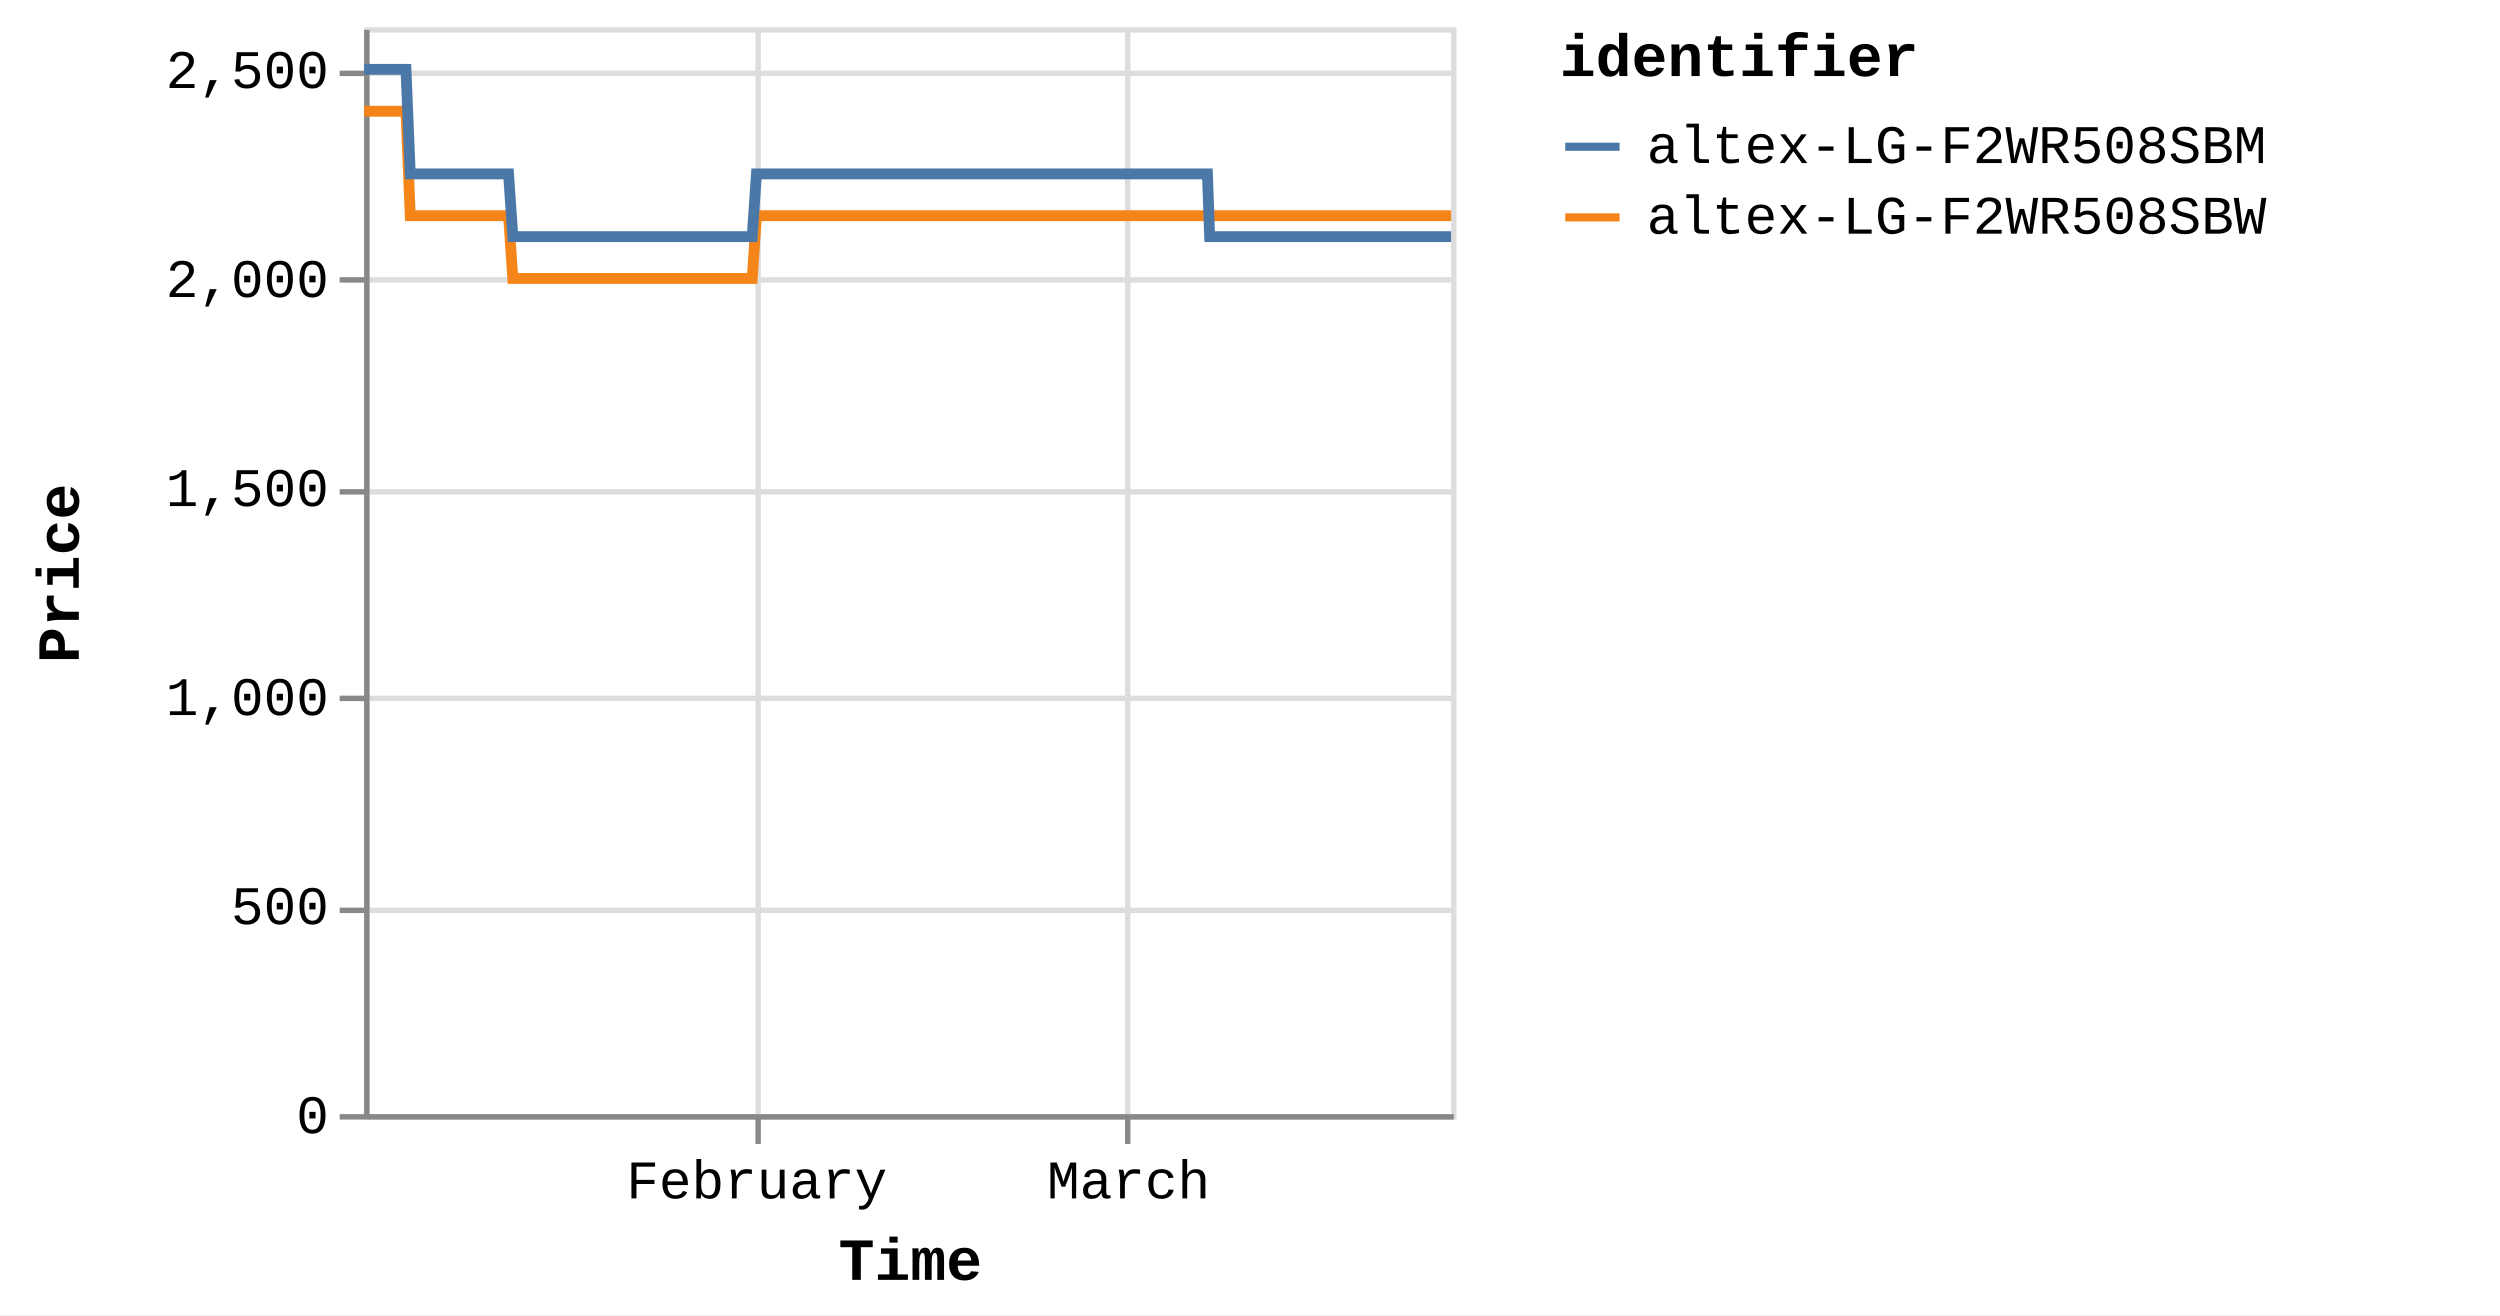
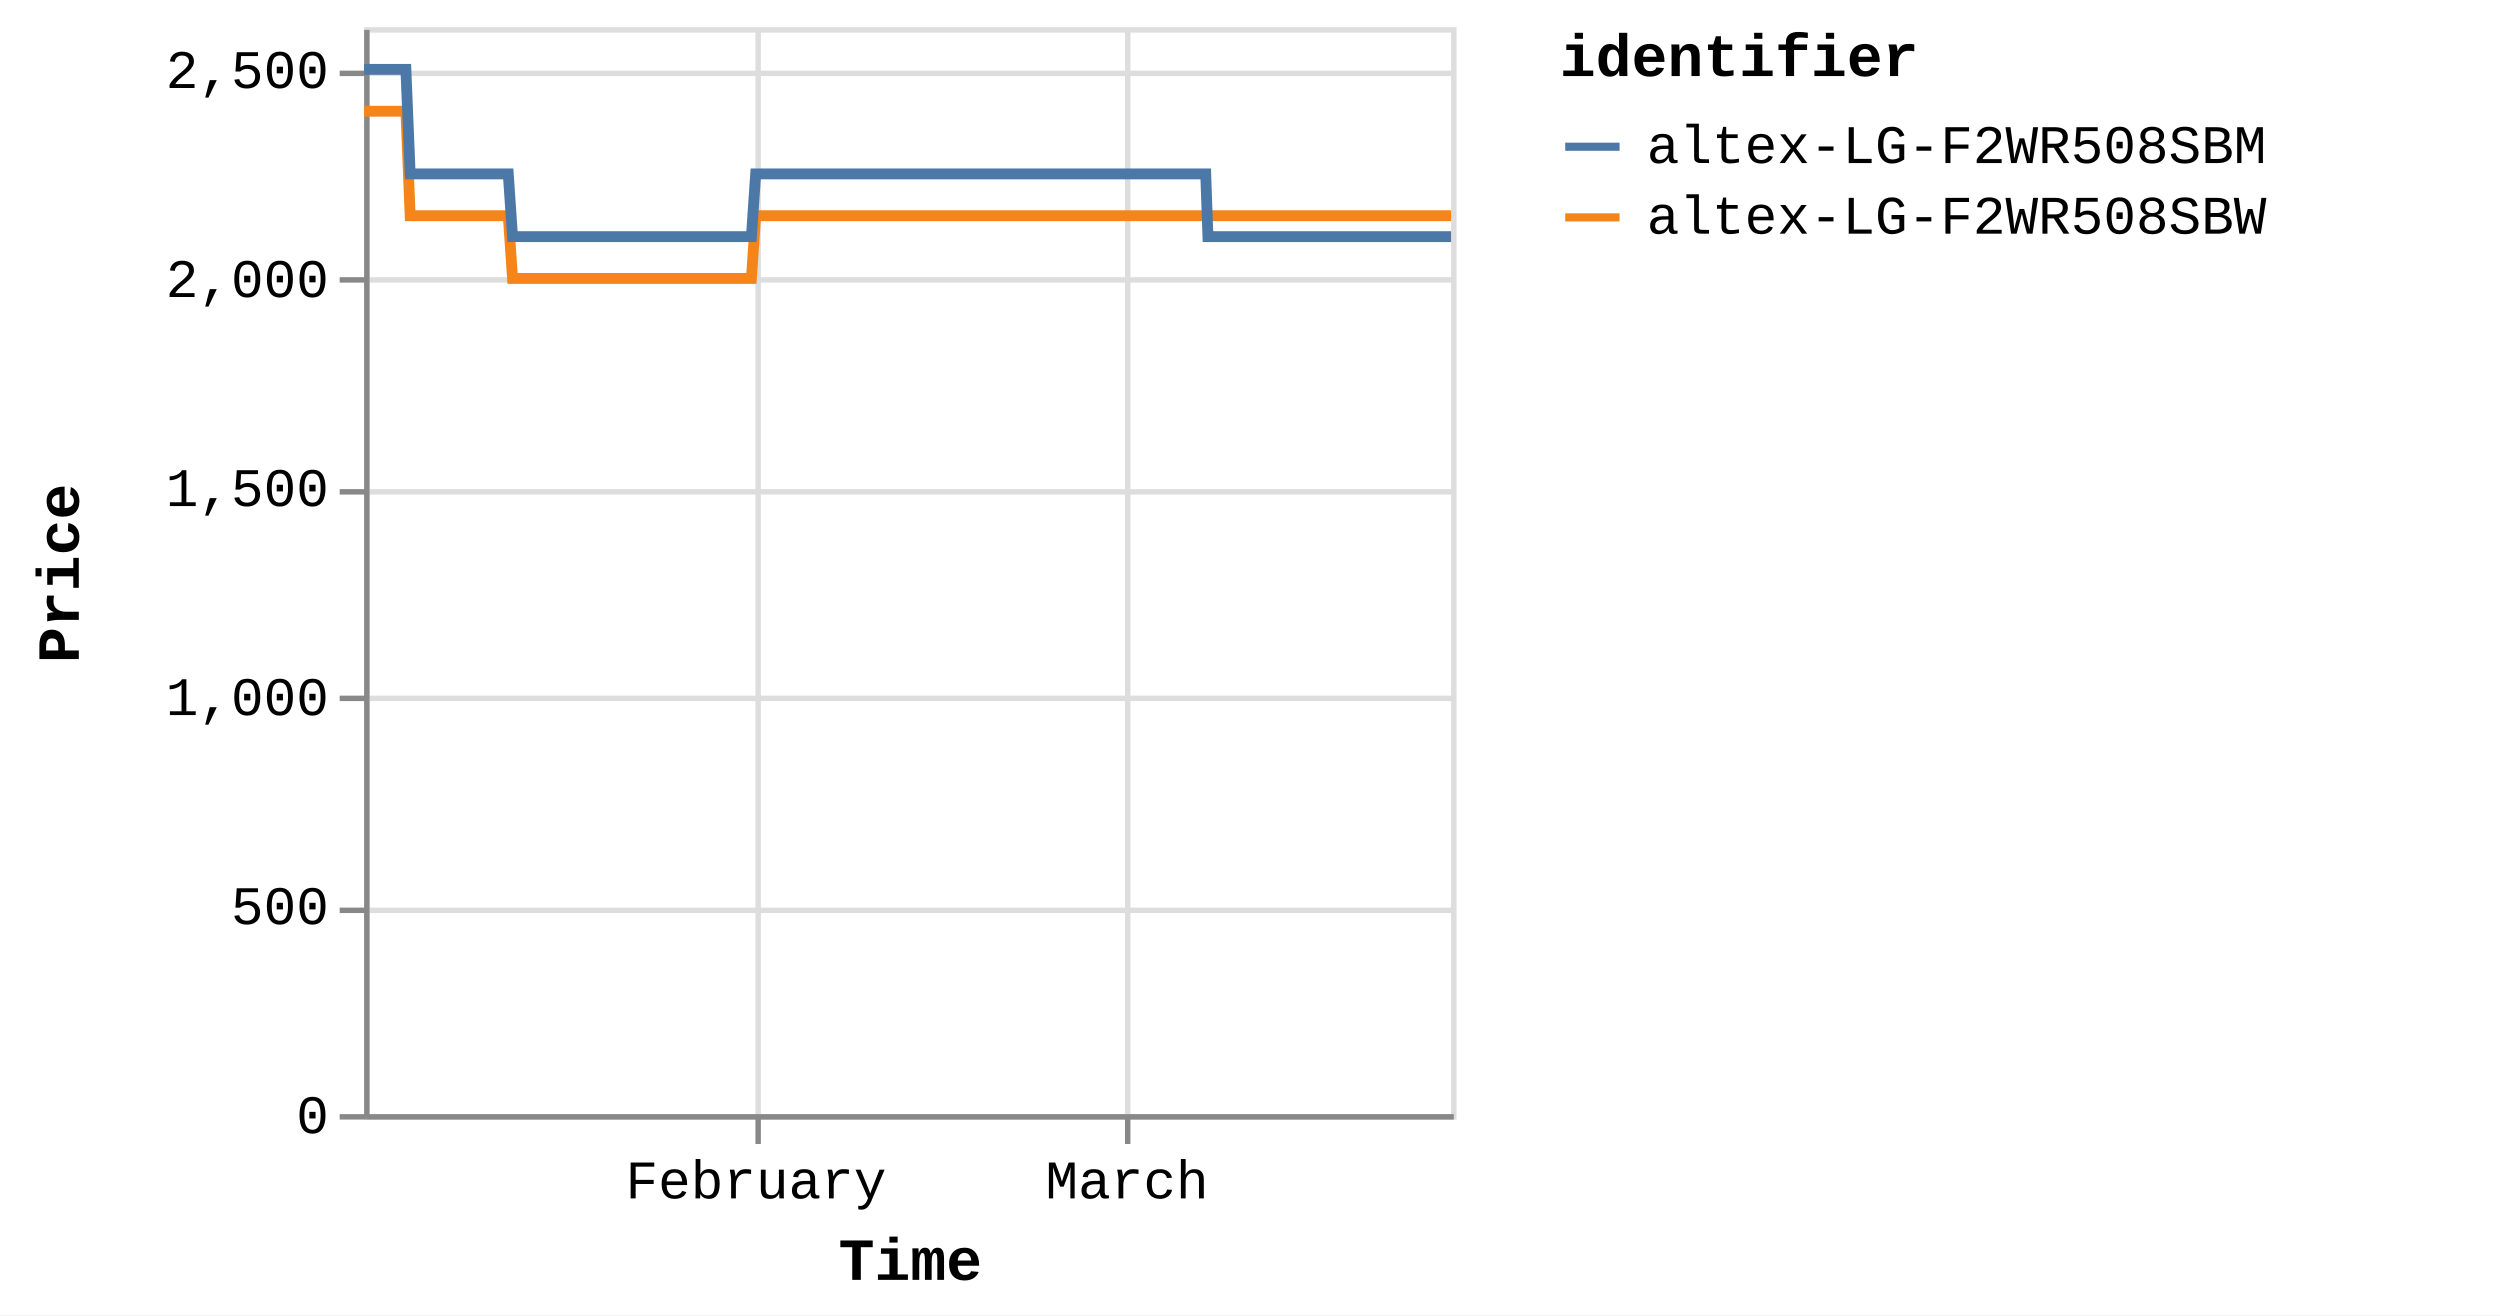
<svg xmlns="http://www.w3.org/2000/svg" version="1.1" class="marks" width="460" height="242" viewBox="0 0 460 242">
  <rect width="460" height="242" fill="white" />
  <g fill="none" stroke-miterlimit="10" transform="translate(67,5)">
    <g class="mark-group role-frame root" role="graphics-object" aria-roledescription="group mark container">
      <g transform="translate(0,0)">
        <path class="background" aria-hidden="true" d="M0.5,0.5h200v200h-200Z" stroke="#ddd" />
        <g>
          <g class="mark-group role-axis" aria-hidden="true">
            <g transform="translate(0.5,200.5)">
              <path class="background" aria-hidden="true" d="M0,0h0v0h0Z" pointer-events="none" />
              <g>
                <g class="mark-rule role-axis-grid" pointer-events="none">
                  <line transform="translate(72,-200)" x2="0" y2="200" stroke="#ddd" stroke-width="1" opacity="1" />
                  <line transform="translate(140,-200)" x2="0" y2="200" stroke="#ddd" stroke-width="1" opacity="1" />
                </g>
              </g>
              <path class="foreground" aria-hidden="true" d="" pointer-events="none" display="none" />
            </g>
          </g>
          <g class="mark-group role-axis" aria-hidden="true">
            <g transform="translate(0.5,0.5)">
              <path class="background" aria-hidden="true" d="M0,0h0v0h0Z" pointer-events="none" />
              <g>
                <g class="mark-rule role-axis-grid" pointer-events="none">
                  <line transform="translate(0,200)" x2="200" y2="0" stroke="#ddd" stroke-width="1" opacity="1" />
                  <line transform="translate(0,162)" x2="200" y2="0" stroke="#ddd" stroke-width="1" opacity="1" />
                  <line transform="translate(0,123)" x2="200" y2="0" stroke="#ddd" stroke-width="1" opacity="1" />
                  <line transform="translate(0,85)" x2="200" y2="0" stroke="#ddd" stroke-width="1" opacity="1" />
                  <line transform="translate(0,46)" x2="200" y2="0" stroke="#ddd" stroke-width="1" opacity="1" />
                  <line transform="translate(0,8)" x2="200" y2="0" stroke="#ddd" stroke-width="1" opacity="1" />
                </g>
              </g>
              <path class="foreground" aria-hidden="true" d="" pointer-events="none" display="none" />
            </g>
          </g>
-           <g class="mark-group role-axis" role="graphics-symbol" aria-roledescription="axis" aria-label="X-axis titled 'Time' for a time scale with values from Monday, 01 January 2024, 2:19:43 PM to Tuesday, 26 March 2024, 8:40:08 AM">
+           <g class="mark-group role-axis" role="graphics-symbol" aria-roledescription="axis" aria-label="X-axis titled 'Time' for a time scale with values from Monday, 01 January 2024, 2:19:43 PM to Tuesday, 26 March 2024, 12:48:45 PM">
            <g transform="translate(0.5,200.5)">
              <path class="background" aria-hidden="true" d="M0,0h0v0h0Z" pointer-events="none" />
              <g>
                <g class="mark-rule role-axis-tick" pointer-events="none">
                  <line transform="translate(72,0)" x2="0" y2="5" stroke="#888" stroke-width="1" opacity="1" />
                  <line transform="translate(140,0)" x2="0" y2="5" stroke="#888" stroke-width="1" opacity="1" />
                </g>
                <g class="mark-text role-axis-label" pointer-events="none">
-                   <text text-anchor="middle" transform="translate(71.73542,15)" font-family="Liberation Mono" font-size="10px" fill="#000" opacity="1">February</text>
-                   <text text-anchor="middle" transform="translate(140.1605,15)" font-family="Liberation Mono" font-size="10px" fill="#000" opacity="1">March</text>
+                   <text text-anchor="middle" transform="translate(71.58961,15)" font-family="Liberation Mono" font-size="10px" fill="#000" opacity="1">February</text>
+                   <text text-anchor="middle" transform="translate(139.8756,15)" font-family="Liberation Mono" font-size="10px" fill="#000" opacity="1">March</text>
                </g>
                <g class="mark-rule role-axis-domain" pointer-events="none">
                  <line transform="translate(0,0)" x2="200" y2="0" stroke="#888" stroke-width="1" opacity="1" />
                </g>
                <g class="mark-text role-axis-title" pointer-events="none">
                  <text text-anchor="middle" transform="translate(100,30)" font-family="Liberation Mono" font-size="11px" font-weight="bold" fill="#000" opacity="1">Time</text>
                </g>
              </g>
              <path class="foreground" aria-hidden="true" d="" pointer-events="none" display="none" />
            </g>
          </g>
          <g class="mark-group role-axis" role="graphics-symbol" aria-roledescription="axis" aria-label="Y-axis titled 'Price' for a linear scale with values from 0 to 2,600">
            <g transform="translate(0.5,0.5)">
              <path class="background" aria-hidden="true" d="M0,0h0v0h0Z" pointer-events="none" />
              <g>
                <g class="mark-rule role-axis-tick" pointer-events="none">
                  <line transform="translate(0,200)" x2="-5" y2="0" stroke="#888" stroke-width="1" opacity="1" />
                  <line transform="translate(0,162)" x2="-5" y2="0" stroke="#888" stroke-width="1" opacity="1" />
                  <line transform="translate(0,123)" x2="-5" y2="0" stroke="#888" stroke-width="1" opacity="1" />
                  <line transform="translate(0,85)" x2="-5" y2="0" stroke="#888" stroke-width="1" opacity="1" />
                  <line transform="translate(0,46)" x2="-5" y2="0" stroke="#888" stroke-width="1" opacity="1" />
                  <line transform="translate(0,8)" x2="-5" y2="0" stroke="#888" stroke-width="1" opacity="1" />
                </g>
                <g class="mark-text role-axis-label" pointer-events="none">
                  <text text-anchor="end" transform="translate(-7,203)" font-family="Liberation Mono" font-size="10px" fill="#000" opacity="1">0</text>
                  <text text-anchor="end" transform="translate(-7,164.5385)" font-family="Liberation Mono" font-size="10px" fill="#000" opacity="1">500</text>
                  <text text-anchor="end" transform="translate(-7,126.0769)" font-family="Liberation Mono" font-size="10px" fill="#000" opacity="1">1,000</text>
                  <text text-anchor="end" transform="translate(-7,87.61538)" font-family="Liberation Mono" font-size="10px" fill="#000" opacity="1">1,500</text>
                  <text text-anchor="end" transform="translate(-7,49.15385)" font-family="Liberation Mono" font-size="10px" fill="#000" opacity="1">2,000</text>
                  <text text-anchor="end" transform="translate(-7,10.69231)" font-family="Liberation Mono" font-size="10px" fill="#000" opacity="1">2,500</text>
                </g>
                <g class="mark-rule role-axis-domain" pointer-events="none">
                  <line transform="translate(0,200)" x2="0" y2="-200" stroke="#888" stroke-width="1" opacity="1" />
                </g>
                <g class="mark-text role-axis-title" pointer-events="none">
                  <text text-anchor="middle" transform="translate(-51,100) rotate(-90) translate(0,-2)" font-family="Liberation Mono" font-size="11px" font-weight="bold" fill="#000" opacity="1">Price</text>
                </g>
              </g>
              <path class="foreground" aria-hidden="true" d="" pointer-events="none" display="none" />
            </g>
          </g>
          <g class="mark-group role-scope pathgroup" role="graphics-object" aria-roledescription="group mark container">
            <g transform="translate(0,0)">
              <path class="background" aria-hidden="true" d="M0,0h200v200h-200Z" />
              <g>
                <g class="mark-line role-mark marks" role="graphics-object" aria-roledescription="line mark container">
-                   <path aria-label="Time: Jan 01, 2024; Price: 2399; identifier: altex-LG-F2WR508SBW" role="graphics-symbol" aria-roledescription="line mark" d="M0,15.462L0.247,15.462L0.621,15.462L1.407,15.462L1.801,15.462L2.214,15.462L2.59,15.462L2.98,15.462L3.767,15.462L4.16,15.462L4.574,15.462L4.95,15.462L5.339,15.462L6.126,15.462L6.52,15.462L6.933,15.462L7.312,15.462L7.699,15.462L8.487,34.692L8.88,34.692L9.293,34.692L9.671,34.692L10.058,34.692L10.846,34.692L11.238,34.692L11.65,34.692L12.028,34.692L12.418,34.692L13.207,34.692L13.598,34.692L14.01,34.692L14.388,34.692L14.777,34.692L15.566,34.692L15.96,34.692L16.374,34.692L16.75,34.692L17.136,34.692L17.926,34.692L18.319,34.692L18.738,34.692L19.11,34.692L19.496,34.692L20.285,34.692L20.679,34.692L21.093,34.692L21.468,34.692L21.856,34.692L22.644,34.692L23.038,34.692L23.453,34.692L23.829,34.692L24.215,34.692L25.003,34.692L25.397,34.692L25.81,34.692L26.188,34.692L26.575,34.692L27.362,46.231L27.754,46.231L28.167,46.231L28.545,46.231L28.934,46.231L29.723,46.231L30.114,46.231L30.526,46.231L30.903,46.231L31.294,46.231L32.083,46.231L32.477,46.231L32.892,46.231L33.267,46.231L33.653,46.231L34.441,46.231L34.836,46.231L35.25,46.231L35.627,46.231L36.013,46.231L36.801,46.231L37.196,46.231L37.61,46.231L37.986,46.231L38.372,46.231L39.16,46.231L39.554,46.231L39.969,46.231L40.344,46.231L40.733,46.231L41.52,46.231L41.914,46.231L42.328,46.231L42.705,46.231L43.091,46.231L43.88,46.231L44.271,46.231L44.683,46.231L45.063,46.231L45.451,46.231L46.237,46.231L46.631,46.231L47.043,46.231L47.421,46.231L47.81,46.231L48.6,46.231L48.994,46.231L49.409,46.231L49.783,46.231L50.17,46.231L50.958,46.231L51.353,46.231L51.768,46.231L52.144,46.231L52.529,46.231L53.318,46.231L53.713,46.231L54.127,46.231L54.503,46.231L54.889,46.231L55.679,46.231L56.071,46.231L56.487,46.231L56.864,46.231L57.248,46.231L58.036,46.231L58.43,46.231L58.838,46.231L59.215,46.231L59.609,46.231L60.394,46.231L60.788,46.231L61.192,46.231L61.574,46.231L61.966,46.231L62.754,46.231L63.147,46.231L63.553,46.231L63.933,46.231L64.327,46.231L65.113,46.231L65.507,46.231L65.916,46.231L66.293,46.231L66.686,46.231L67.472,46.231L67.866,46.231L68.275,46.231L68.658,46.231L69.045,46.231L69.832,46.231L70.225,46.231L70.635,46.231L71.012,46.231L71.405,46.231L72.191,34.692L72.585,34.692L72.994,34.692L73.371,34.692L73.764,34.692L74.552,34.692L74.944,34.692L75.353,34.692L75.73,34.692L76.124,34.692L76.911,34.692L77.304,34.692L77.709,34.692L78.09,34.692L78.485,34.692L79.272,34.692L79.664,34.692L80.069,34.692L80.449,34.692L80.843,34.692L81.629,34.692L82.024,34.692L82.433,34.692L82.81,34.692L83.202,34.692L83.989,34.692L84.382,34.692L84.792,34.692L85.169,34.692L85.562,34.692L86.348,34.692L86.742,34.692L87.15,34.692L87.531,34.692L87.922,34.692L88.708,34.692L89.102,34.692L89.51,34.692L89.889,34.692L90.281,34.692L91.068,34.692L91.461,34.692L91.868,34.692L92.248,34.692L92.642,34.692L93.427,34.692L93.82,34.692L94.227,34.692L94.606,34.692L95,34.692L95.788,34.692L96.18,34.692L96.585,34.692L96.966,34.692L97.359,34.692L98.146,34.692L98.539,34.692L98.95,34.692L99.326,34.692L99.719,34.692L100.505,34.692L100.899,34.692L101.307,34.692L101.691,34.692L102.078,34.692L102.865,34.692L103.258,34.692L103.668,34.692L104.046,34.692L104.437,34.692L105.618,34.692L106.026,34.692L106.405,34.692L106.798,34.692L107.584,34.692L107.977,34.692L108.386,34.692L108.766,34.692L109.157,34.692L109.944,34.692L110.336,34.692L110.742,34.692L111.123,34.692L111.516,34.692L112.303,34.692L112.698,34.692L113.102,34.692L113.483,34.692L113.876,34.692L114.662,34.692L115.057,34.692L115.466,34.692L115.847,34.692L116.235,34.692L117.023,34.692L117.415,34.692L117.823,34.692L118.203,34.692L118.596,34.692L119.381,34.692L119.775,34.692L120.184,34.692L120.563,34.692L120.955,34.692L121.741,34.692L122.134,34.692L122.543,34.692L122.922,34.692L123.314,34.692L124.1,34.692L124.493,34.692L124.901,34.692L125.28,34.692L125.675,34.692L126.46,34.692L126.853,34.692L127.258,34.692L127.639,34.692L128.032,34.692L128.819,34.692L129.213,34.692L129.618,34.692L130.001,34.692L130.392,34.692L131.178,34.692L131.573,34.692L131.981,34.692L132.36,34.692L132.751,34.692L133.538,34.692L133.932,34.692L134.34,34.692L134.719,34.692L135.111,34.692L135.898,34.692L136.291,34.692L136.699,34.692L137.08,34.692L137.471,34.692L138.257,34.692L138.65,34.692L139.058,34.692L139.436,34.692L139.83,34.692L140.616,34.692L141.011,34.692L141.419,34.692L141.797,34.692L142.19,34.692L142.976,34.692L143.37,34.692L143.778,34.692L144.156,34.692L144.549,34.692L145.336,34.692L145.728,34.692L146.134,34.692L146.515,34.692L146.909,34.692L147.731,34.692L148.268,34.692L148.503,34.692L148.877,34.692L149.268,34.692L150.054,34.692L150.447,34.692L150.859,34.692L151.235,34.692L151.627,34.692L152.414,34.692L152.81,34.692L153.218,34.692L153.597,34.692L153.987,34.692L154.773,34.692L155.168,34.692L155.575,34.692L155.953,34.692L156.347,34.692L157.133,34.692L157.532,34.692L157.935,34.692L158.312,34.692L158.706,34.692L159.493,34.692L159.886,34.692L160.29,34.692L160.674,34.692L161.065,34.692L161.852,34.692L162.248,34.692L162.65,34.692L163.033,34.692L163.425,34.692L164.213,34.692L164.604,34.692L165.015,34.692L165.394,34.692L165.785,34.692L166.571,34.692L166.964,34.692L167.374,34.692L167.754,34.692L168.144,34.692L168.931,34.692L169.326,34.692L169.734,34.692L170.111,34.692L170.503,34.692L171.29,34.692L171.684,34.692L172.094,34.692L172.471,34.692L172.863,34.692L173.649,34.692L174.045,34.692L174.452,34.692L174.83,34.692L175.222,34.692L176.009,34.692L176.404,34.692L176.81,34.692L177.189,34.692L177.583,34.692L178.368,34.692L178.764,34.692L179.168,34.692L179.548,34.692L179.942,34.692L180.728,34.692L181.121,34.692L181.534,34.692L181.912,34.692L182.303,34.692L183.089,34.692L183.481,34.692L183.89,34.692L184.272,34.692L184.66,34.692L185.447,34.692L185.841,34.692L186.25,34.692L186.632,34.692L187.022,34.692L187.806,34.692L188.201,34.692L188.611,34.692L188.992,34.692L189.38,34.692L190.166,34.692L190.559,34.692L190.968,34.692L191.347,34.692L191.739,34.692L192.526,34.692L192.918,34.692L193.327,34.692L193.705,34.692L194.098,34.692L194.885,34.692L195.278,34.692L195.688,34.692L196.064,34.692L196.458,34.692L197.244,34.692L197.638,34.692L198.047,34.692L198.426,34.692L198.817,34.692L199.604,34.692L200,34.692" stroke="#f58518" stroke-width="2" />
+                   <path aria-label="Time: Jan 01, 2024; Price: 2399; identifier: altex-LG-F2WR508SBW" role="graphics-symbol" aria-roledescription="line mark" d="M0,15.462L0.246,15.462L0.619,15.462L1.404,15.462L1.797,15.462L2.21,15.462L2.585,15.462L2.974,15.462L3.759,15.462L4.152,15.462L4.565,15.462L4.94,15.462L5.328,15.462L6.114,15.462L6.507,15.462L6.919,15.462L7.297,15.462L7.684,15.462L8.47,34.692L8.862,34.692L9.274,34.692L9.651,34.692L10.038,34.692L10.824,34.692L11.216,34.692L11.627,34.692L12.004,34.692L12.392,34.692L13.18,34.692L13.57,34.692L13.981,34.692L14.358,34.692L14.747,34.692L15.534,34.692L15.928,34.692L16.341,34.692L16.716,34.692L17.102,34.692L17.89,34.692L18.282,34.692L18.7,34.692L19.071,34.692L19.457,34.692L20.244,34.692L20.637,34.692L21.05,34.692L21.424,34.692L21.811,34.692L22.598,34.692L22.991,34.692L23.405,34.692L23.781,34.692L24.166,34.692L24.953,34.692L25.346,34.692L25.758,34.692L26.134,34.692L26.521,34.692L27.306,46.231L27.698,46.231L28.109,46.231L28.487,46.231L28.875,46.231L29.663,46.231L30.053,46.231L30.464,46.231L30.84,46.231L31.23,46.231L32.018,46.231L32.411,46.231L32.825,46.231L33.2,46.231L33.585,46.231L34.371,46.231L34.766,46.231L35.179,46.231L35.555,46.231L35.939,46.231L36.726,46.231L37.12,46.231L37.534,46.231L37.909,46.231L38.294,46.231L39.08,46.231L39.473,46.231L39.887,46.231L40.262,46.231L40.65,46.231L41.436,46.231L41.829,46.231L42.242,46.231L42.619,46.231L43.003,46.231L43.79,46.231L44.181,46.231L44.592,46.231L44.971,46.231L45.359,46.231L46.143,46.231L46.536,46.231L46.947,46.231L47.324,46.231L47.713,46.231L48.502,46.231L48.895,46.231L49.309,46.231L49.682,46.231L50.068,46.231L50.855,46.231L51.249,46.231L51.663,46.231L52.038,46.231L52.422,46.231L53.21,46.231L53.603,46.231L54.017,46.231L54.392,46.231L54.777,46.231L55.565,46.231L55.957,46.231L56.372,46.231L56.748,46.231L57.132,46.231L57.918,46.231L58.311,46.231L58.718,46.231L59.095,46.231L59.488,46.231L60.271,46.231L60.665,46.231L61.068,46.231L61.449,46.231L61.84,46.231L62.626,46.231L63.019,46.231L63.423,46.231L63.803,46.231L64.196,46.231L64.981,46.231L65.374,46.231L65.782,46.231L66.159,46.231L66.551,46.231L67.335,46.231L67.728,46.231L68.136,46.231L68.518,46.231L68.905,46.231L69.69,46.231L70.083,46.231L70.491,46.231L70.867,46.231L71.26,46.231L72.045,34.692L72.437,34.692L72.846,34.692L73.222,34.692L73.614,34.692L74.4,34.692L74.792,34.692L75.2,34.692L75.576,34.692L75.969,34.692L76.754,34.692L77.147,34.692L77.551,34.692L77.931,34.692L78.325,34.692L79.111,34.692L79.502,34.692L79.906,34.692L80.286,34.692L80.678,34.692L81.463,34.692L81.857,34.692L82.266,34.692L82.642,34.692L83.033,34.692L83.818,34.692L84.211,34.692L84.62,34.692L84.996,34.692L85.388,34.692L86.173,34.692L86.566,34.692L86.973,34.692L87.353,34.692L87.743,34.692L88.528,34.692L88.921,34.692L89.328,34.692L89.707,34.692L90.097,34.692L90.883,34.692L91.276,34.692L91.681,34.692L92.06,34.692L92.453,34.692L93.237,34.692L93.629,34.692L94.035,34.692L94.414,34.692L94.807,34.692L95.593,34.692L95.985,34.692L96.389,34.692L96.769,34.692L97.161,34.692L97.947,34.692L98.339,34.692L98.749,34.692L99.125,34.692L99.516,34.692L100.3,34.692L100.693,34.692L101.101,34.692L101.484,34.692L101.871,34.692L102.656,34.692L103.048,34.692L103.457,34.692L103.834,34.692L104.225,34.692L105.403,34.692L105.811,34.692L106.188,34.692L106.581,34.692L107.365,34.692L107.758,34.692L108.166,34.692L108.545,34.692L108.935,34.692L109.721,34.692L110.112,34.692L110.517,34.692L110.897,34.692L111.289,34.692L112.075,34.692L112.469,34.692L112.872,34.692L113.252,34.692L113.645,34.692L114.429,34.692L114.823,34.692L115.232,34.692L115.611,34.692L115.999,34.692L116.785,34.692L117.177,34.692L117.584,34.692L117.963,34.692L118.355,34.692L119.138,34.692L119.531,34.692L119.94,34.692L120.318,34.692L120.709,34.692L121.493,34.692L121.885,34.692L122.294,34.692L122.672,34.692L123.064,34.692L123.848,34.692L124.24,34.692L124.647,34.692L125.025,34.692L125.42,34.692L126.203,34.692L126.595,34.692L126.999,34.692L127.38,34.692L127.772,34.692L128.557,34.692L128.951,34.692L129.354,34.692L129.737,34.692L130.127,34.692L130.912,34.692L131.306,34.692L131.713,34.692L132.091,34.692L132.481,34.692L133.267,34.692L133.66,34.692L134.067,34.692L134.446,34.692L134.836,34.692L135.622,34.692L136.014,34.692L136.421,34.692L136.801,34.692L137.191,34.692L137.976,34.692L138.368,34.692L138.775,34.692L139.153,34.692L139.545,34.692L140.33,34.692L140.725,34.692L141.131,34.692L141.509,34.692L141.901,34.692L142.686,34.692L143.078,34.692L143.485,34.692L143.863,34.692L144.255,34.692L145.04,34.692L145.432,34.692L145.837,34.692L146.217,34.692L146.61,34.692L147.431,34.692L147.967,34.692L148.201,34.692L148.575,34.692L148.965,34.692L149.749,34.692L150.142,34.692L150.552,34.692L150.927,34.692L151.319,34.692L152.104,34.692L152.5,34.692L152.906,34.692L153.285,34.692L153.674,34.692L154.459,34.692L154.852,34.692L155.259,34.692L155.636,34.692L156.029,34.692L156.814,34.692L157.212,34.692L157.614,34.692L157.99,34.692L158.383,34.692L159.169,34.692L159.561,34.692L159.964,34.692L160.348,34.692L160.738,34.692L161.523,34.692L161.918,34.692L162.319,34.692L162.701,34.692L163.092,34.692L163.879,34.692L164.27,34.692L164.68,34.692L165.058,34.692L165.448,34.692L166.233,34.692L166.625,34.692L167.034,34.692L167.413,34.692L167.802,34.692L168.588,34.692L168.982,34.692L169.389,34.692L169.765,34.692L170.157,34.692L170.942,34.692L171.335,34.692L171.744,34.692L172.121,34.692L172.512,34.692L173.296,34.692L173.692,34.692L174.097,34.692L174.475,34.692L174.866,34.692L175.651,34.692L176.045,34.692L176.45,34.692L176.829,34.692L177.222,34.692L178.006,34.692L178.401,34.692L178.804,34.692L179.183,34.692L179.576,34.692L180.36,34.692L180.753,34.692L181.165,34.692L181.542,34.692L181.932,34.692L182.716,34.692L183.108,34.692L183.516,34.692L183.897,34.692L184.285,34.692L185.07,34.692L185.463,34.692L185.871,34.692L186.252,34.692L186.641,34.692L187.425,34.692L187.818,34.692L188.227,34.692L188.608,34.692L188.995,34.692L189.779,34.692L190.172,34.692L190.58,34.692L190.958,34.692L191.35,34.692L192.134,34.692L192.526,34.692L192.934,34.692L193.311,34.692L193.703,34.692L194.489,34.692L194.881,34.692L195.29,34.692L195.666,34.692L196.058,34.692L196.844,34.692L197.236,34.692L197.645,34.692L198.022,34.692L198.413,34.692L199.198,34.692L199.593,34.692L200,34.692" stroke="#f58518" stroke-width="2" />
                </g>
              </g>
              <path class="foreground" aria-hidden="true" d="" display="none" />
            </g>
            <g transform="translate(0,0)">
              <path class="background" aria-hidden="true" d="M0,0h200v200h-200Z" />
              <g>
                <g class="mark-line role-mark marks" role="graphics-object" aria-roledescription="line mark container">
-                   <path aria-label="Time: Jan 01, 2024; Price: 2499; identifier: altex-LG-F2WR508SBM" role="graphics-symbol" aria-roledescription="line mark" d="M0,7.769L0.247,7.769L0.621,7.769L1.407,7.769L1.801,7.769L2.214,7.769L2.59,7.769L2.98,7.769L3.767,7.769L4.16,7.769L4.574,7.769L4.95,7.769L5.339,7.769L6.126,7.769L6.52,7.769L6.933,7.769L7.312,7.769L7.7,7.769L8.487,27L8.88,27L9.293,27L9.671,27L10.058,27L10.846,27L11.238,27L11.651,27L12.028,27L12.418,27L13.207,27L13.598,27L14.01,27L14.388,27L14.777,27L15.566,27L15.96,27L16.374,27L16.75,27L17.136,27L17.926,27L18.319,27L18.738,27L19.11,27L19.496,27L20.285,27L20.679,27L21.093,27L21.468,27L21.856,27L22.644,27L23.038,27L23.453,27L23.829,27L24.215,27L25.004,27L25.397,27L25.811,27L26.188,27L26.575,27L27.362,38.538L27.755,38.538L28.167,38.538L28.545,38.538L28.934,38.538L29.723,38.538L30.114,38.538L30.526,38.538L30.903,38.538L31.294,38.538L32.083,38.538L32.477,38.538L32.892,38.538L33.267,38.538L33.653,38.538L34.441,38.538L34.836,38.538L35.25,38.538L35.628,38.538L36.013,38.538L36.801,38.538L37.196,38.538L37.61,38.538L37.986,38.538L38.372,38.538L39.16,38.538L39.554,38.538L39.969,38.538L40.344,38.538L40.733,38.538L41.52,38.538L41.914,38.538L42.328,38.538L42.705,38.538L43.091,38.538L43.88,38.538L44.271,38.538L44.683,38.538L45.063,38.538L45.451,38.538L46.238,38.538L46.631,38.538L47.043,38.538L47.421,38.538L47.81,38.538L48.601,38.538L48.995,38.538L49.409,38.538L49.783,38.538L50.17,38.538L50.959,38.538L51.354,38.538L51.768,38.538L52.145,38.538L52.529,38.538L53.319,38.538L53.713,38.538L54.127,38.538L54.503,38.538L54.889,38.538L55.679,38.538L56.071,38.538L56.487,38.538L56.864,38.538L57.248,38.538L58.036,38.538L58.43,38.538L58.838,38.538L59.215,38.538L59.609,38.538L60.394,38.538L60.788,38.538L61.192,38.538L61.574,38.538L61.966,38.538L62.754,38.538L63.147,38.538L63.553,38.538L63.933,38.538L64.327,38.538L65.113,38.538L65.508,38.538L65.916,38.538L66.294,38.538L66.687,38.538L67.472,38.538L67.866,38.538L68.275,38.538L68.658,38.538L69.045,38.538L69.832,38.538L70.225,38.538L70.635,38.538L71.012,38.538L71.405,38.538L72.191,27L72.585,27L72.994,27L73.371,27L73.764,27L74.552,27L74.944,27L75.353,27L75.73,27L76.124,27L76.911,27L77.304,27L77.709,27L78.09,27L78.485,27L79.272,27L79.664,27L80.069,27L80.449,27L80.843,27L81.629,27L82.024,27L82.433,27L82.81,27L83.202,27L83.989,27L84.382,27L84.792,27L85.169,27L85.562,27L86.348,27L86.742,27L87.15,27L87.531,27L87.922,27L88.708,27L89.102,27L89.51,27L89.889,27L90.281,27L91.068,27L91.462,27L91.868,27L92.248,27L92.642,27L93.427,27L93.82,27L94.227,27L94.607,27L95,27L95.788,27L96.18,27L96.585,27L96.966,27L97.359,27L98.146,27L98.539,27L98.95,27L99.327,27L99.719,27L100.505,27L100.899,27L101.307,27L101.691,27L102.079,27L102.865,27L103.258,27L103.668,27L104.046,27L104.437,27L105.618,27L106.027,27L106.405,27L106.798,27L107.584,27L107.978,27L108.386,27L108.766,27L109.157,27L109.944,27L110.336,27L110.742,27L111.123,27L111.516,27L112.303,27L112.698,27L113.102,27L113.483,27L113.876,27L114.662,27L115.057,27L115.467,27L115.847,27L116.235,27L117.023,27L117.415,27L117.823,27L118.203,27L118.596,27L119.381,27L119.775,27L120.184,27L120.563,27L120.955,27L121.741,27L122.134,27L122.543,27L122.922,27L123.314,27L124.1,27L124.494,27L124.901,27L125.28,27L125.675,27L126.46,27L126.853,27L127.258,27L127.639,27L128.032,27L128.819,27L129.213,27L129.618,27L130.001,27L130.392,27L131.179,27L131.573,27L131.981,27L132.36,27L132.751,27L133.538,27L133.932,27L134.34,27L134.719,27L135.111,27L135.898,27L136.291,27L136.699,27L137.08,27L137.471,27L138.257,27L138.65,27L139.058,27L139.437,27L139.83,27L140.616,27L141.011,27L141.419,27L141.797,27L142.19,27L142.976,27L143.37,27L143.778,27L144.156,27L144.549,27L145.336,27L145.729,27L146.134,27L146.515,27L146.909,27L147.731,27L148.269,27L148.503,27L148.877,27L149.268,27L150.054,27L150.448,27L150.859,27L151.235,27L151.627,27L152.414,27L152.81,27L153.218,27L153.597,27L153.987,27L154.773,27L155.168,27L155.576,38.538L155.954,38.538L156.347,38.538L157.133,38.538L157.532,38.538L157.935,38.538L158.312,38.538L158.706,38.538L159.493,38.538L159.886,38.538L160.29,38.538L160.674,38.538L161.065,38.538L161.852,38.538L162.248,38.538L162.65,38.538L163.033,38.538L163.425,38.538L164.213,38.538L164.605,38.538L165.015,38.538L165.394,38.538L165.785,38.538L166.571,38.538L166.964,38.538L167.374,38.538L167.754,38.538L168.144,38.538L168.931,38.538L169.327,38.538L169.735,38.538L170.111,38.538L170.503,38.538L171.29,38.538L171.684,38.538L172.094,38.538L172.471,38.538L172.863,38.538L173.649,38.538L174.045,38.538L174.452,38.538L174.83,38.538L175.222,38.538L176.009,38.538L176.404,38.538L176.81,38.538L177.189,38.538L177.583,38.538L178.368,38.538L178.764,38.538L179.168,38.538L179.548,38.538L179.942,38.538L180.728,38.538L181.121,38.538L181.534,38.538L181.912,38.538L182.303,38.538L183.089,38.538L183.481,38.538L183.89,38.538L184.272,38.538L184.66,38.538L185.447,38.538L185.841,38.538L186.25,38.538L186.632,38.538L187.022,38.538L187.807,38.538L188.201,38.538L188.611,38.538L188.992,38.538L189.38,38.538L190.166,38.538L190.559,38.538L190.968,38.538L191.347,38.538L191.739,38.538L192.526,38.538L192.918,38.538L193.327,38.538L193.705,38.538L194.098,38.538L194.885,38.538L195.278,38.538L195.688,38.538L196.065,38.538L196.458,38.538L197.245,38.538L197.638,38.538L198.047,38.538L198.426,38.538L198.817,38.538L199.604,38.538L200,38.538" stroke="#4c78a8" stroke-width="2" />
+                   <path aria-label="Time: Jan 01, 2024; Price: 2499; identifier: altex-LG-F2WR508SBM" role="graphics-symbol" aria-roledescription="line mark" d="M0,7.769L0.247,7.769L0.619,7.769L1.404,7.769L1.797,7.769L2.21,7.769L2.585,7.769L2.974,7.769L3.759,7.769L4.152,7.769L4.565,7.769L4.94,7.769L5.328,7.769L6.114,7.769L6.507,7.769L6.919,7.769L7.297,7.769L7.684,7.769L8.47,27L8.862,27L9.274,27L9.651,27L10.038,27L10.824,27L11.216,27L11.627,27L12.004,27L12.392,27L13.18,27L13.57,27L13.981,27L14.359,27L14.747,27L15.534,27L15.928,27L16.341,27L16.716,27L17.102,27L17.89,27L18.282,27L18.7,27L19.072,27L19.457,27L20.244,27L20.637,27L21.05,27L21.424,27L21.811,27L22.598,27L22.991,27L23.405,27L23.781,27L24.166,27L24.953,27L25.346,27L25.758,27L26.134,27L26.521,27L27.306,38.538L27.698,38.538L28.109,38.538L28.487,38.538L28.875,38.538L29.663,38.538L30.053,38.538L30.464,38.538L30.84,38.538L31.23,38.538L32.018,38.538L32.411,38.538L32.825,38.538L33.2,38.538L33.585,38.538L34.371,38.538L34.766,38.538L35.179,38.538L35.555,38.538L35.939,38.538L36.726,38.538L37.12,38.538L37.534,38.538L37.909,38.538L38.294,38.538L39.081,38.538L39.473,38.538L39.887,38.538L40.262,38.538L40.65,38.538L41.436,38.538L41.829,38.538L42.242,38.538L42.619,38.538L43.003,38.538L43.79,38.538L44.181,38.538L44.593,38.538L44.971,38.538L45.359,38.538L46.144,38.538L46.536,38.538L46.947,38.538L47.324,38.538L47.713,38.538L48.502,38.538L48.895,38.538L49.309,38.538L49.682,38.538L50.068,38.538L50.855,38.538L51.249,38.538L51.663,38.538L52.039,38.538L52.422,38.538L53.21,38.538L53.603,38.538L54.017,38.538L54.392,38.538L54.777,38.538L55.566,38.538L55.957,38.538L56.372,38.538L56.748,38.538L57.132,38.538L57.918,38.538L58.311,38.538L58.718,38.538L59.095,38.538L59.488,38.538L60.271,38.538L60.665,38.538L61.068,38.538L61.449,38.538L61.841,38.538L62.626,38.538L63.019,38.538L63.424,38.538L63.804,38.538L64.196,38.538L64.981,38.538L65.374,38.538L65.782,38.538L66.159,38.538L66.551,38.538L67.335,38.538L67.728,38.538L68.136,38.538L68.518,38.538L68.905,38.538L69.69,38.538L70.083,38.538L70.491,38.538L70.868,38.538L71.26,38.538L72.045,27L72.437,27L72.846,27L73.222,27L73.614,27L74.4,27L74.792,27L75.2,27L75.576,27L75.969,27L76.754,27L77.147,27L77.551,27L77.931,27L78.325,27L79.111,27L79.502,27L79.906,27L80.286,27L80.678,27L81.464,27L81.857,27L82.266,27L82.642,27L83.033,27L83.818,27L84.211,27L84.62,27L84.996,27L85.388,27L86.173,27L86.566,27L86.973,27L87.353,27L87.743,27L88.528,27L88.921,27L89.328,27L89.707,27L90.097,27L90.883,27L91.276,27L91.681,27L92.06,27L92.453,27L93.237,27L93.629,27L94.035,27L94.414,27L94.807,27L95.593,27L95.985,27L96.389,27L96.769,27L97.161,27L97.947,27L98.339,27L98.749,27L99.125,27L99.516,27L100.3,27L100.694,27L101.101,27L101.484,27L101.871,27L102.656,27L103.048,27L103.457,27L103.834,27L104.225,27L105.403,27L105.811,27L106.188,27L106.581,27L107.366,27L107.758,27L108.166,27L108.545,27L108.935,27L109.721,27L110.112,27L110.517,27L110.897,27L111.289,27L112.075,27L112.469,27L112.872,27L113.252,27L113.645,27L114.429,27L114.823,27L115.232,27L115.611,27L115.999,27L116.785,27L117.177,27L117.584,27L117.963,27L118.355,27L119.138,27L119.532,27L119.94,27L120.318,27L120.709,27L121.494,27L121.886,27L122.294,27L122.672,27L123.064,27L123.848,27L124.24,27L124.647,27L125.025,27L125.42,27L126.203,27L126.595,27L126.999,27L127.38,27L127.772,27L128.557,27L128.951,27L129.354,27L129.737,27L130.127,27L130.912,27L131.306,27L131.713,27L132.091,27L132.482,27L133.267,27L133.66,27L134.067,27L134.446,27L134.836,27L135.622,27L136.014,27L136.422,27L136.801,27L137.192,27L137.976,27L138.368,27L138.775,27L139.153,27L139.545,27L140.331,27L140.725,27L141.132,27L141.509,27L141.901,27L142.686,27L143.078,27L143.485,27L143.863,27L144.256,27L145.04,27L145.432,27L145.837,27L146.217,27L146.61,27L147.431,27L147.967,27L148.202,27L148.575,27L148.965,27L149.749,27L150.142,27L150.552,27L150.928,27L151.319,27L152.104,27L152.5,27L152.906,27L153.285,27L153.674,27L154.459,27L154.852,27L155.259,38.538L155.636,38.538L156.029,38.538L156.814,38.538L157.212,38.538L157.614,38.538L157.99,38.538L158.383,38.538L159.169,38.538L159.561,38.538L159.964,38.538L160.348,38.538L160.738,38.538L161.523,38.538L161.918,38.538L162.319,38.538L162.702,38.538L163.092,38.538L163.88,38.538L164.27,38.538L164.68,38.538L165.058,38.538L165.448,38.538L166.233,38.538L166.625,38.538L167.034,38.538L167.413,38.538L167.802,38.538L168.588,38.538L168.982,38.538L169.39,38.538L169.765,38.538L170.157,38.538L170.942,38.538L171.335,38.538L171.744,38.538L172.121,38.538L172.512,38.538L173.296,38.538L173.692,38.538L174.097,38.538L174.475,38.538L174.866,38.538L175.651,38.538L176.045,38.538L176.45,38.538L176.829,38.538L177.222,38.538L178.006,38.538L178.401,38.538L178.804,38.538L179.183,38.538L179.576,38.538L180.36,38.538L180.753,38.538L181.165,38.538L181.542,38.538L181.933,38.538L182.717,38.538L183.108,38.538L183.516,38.538L183.897,38.538L184.285,38.538L185.07,38.538L185.463,38.538L185.871,38.538L186.252,38.538L186.641,38.538L187.425,38.538L187.818,38.538L188.227,38.538L188.608,38.538L188.995,38.538L189.78,38.538L190.172,38.538L190.58,38.538L190.958,38.538L191.35,38.538L192.134,38.538L192.526,38.538L192.934,38.538L193.311,38.538L193.703,38.538L194.489,38.538L194.881,38.538L195.29,38.538L195.666,38.538L196.058,38.538L196.844,38.538L197.236,38.538L197.645,38.538L198.022,38.538L198.413,38.538L199.198,38.538L199.593,38.538L200,38.538" stroke="#4c78a8" stroke-width="2" />
                </g>
              </g>
              <path class="foreground" aria-hidden="true" d="" display="none" />
            </g>
          </g>
          <g class="mark-group role-legend" role="graphics-symbol" aria-roledescription="legend" aria-label="Symbol legend titled 'identifier' for stroke color with 2 values: altex-LG-F2WR508SBM, altex-LG-F2WR508SBW">
            <g transform="translate(220,0)">
              <path class="background" aria-hidden="true" d="M0,0h168v40h-168Z" pointer-events="none" />
              <g>
                <g class="mark-group role-legend-entry">
                  <g transform="translate(0,16)">
                    <path class="background" aria-hidden="true" d="M0,0h0v0h0Z" pointer-events="none" />
                    <g>
                      <g class="mark-group role-scope" role="graphics-object" aria-roledescription="group mark container">
                        <g transform="translate(0,0)">
                          <path class="background" aria-hidden="true" d="M0,0h168v11h-168Z" pointer-events="none" opacity="1" />
                          <g>
                            <g class="mark-symbol role-legend-symbol" pointer-events="none">
                              <path transform="translate(6,6)" d="M-5,0L5,0" stroke="#4c78a8" stroke-width="1.5" opacity="1" />
                            </g>
                            <g class="mark-text role-legend-label" pointer-events="none">
                              <text text-anchor="start" transform="translate(16,9)" font-family="Liberation Mono" font-size="10px" fill="#000" opacity="1">altex-LG-F2WR508SBM</text>
                            </g>
                          </g>
                          <path class="foreground" aria-hidden="true" d="" pointer-events="none" display="none" />
                        </g>
                        <g transform="translate(0,13)">
                          <path class="background" aria-hidden="true" d="M0,0h168v11h-168Z" pointer-events="none" opacity="1" />
                          <g>
                            <g class="mark-symbol role-legend-symbol" pointer-events="none">
                              <path transform="translate(6,6)" d="M-5,0L5,0" stroke="#f58518" stroke-width="1.5" opacity="1" />
                            </g>
                            <g class="mark-text role-legend-label" pointer-events="none">
                              <text text-anchor="start" transform="translate(16,9)" font-family="Liberation Mono" font-size="10px" fill="#000" opacity="1">altex-LG-F2WR508SBW</text>
                            </g>
                          </g>
                          <path class="foreground" aria-hidden="true" d="" pointer-events="none" display="none" />
                        </g>
                      </g>
                    </g>
                    <path class="foreground" aria-hidden="true" d="" pointer-events="none" display="none" />
                  </g>
                </g>
                <g class="mark-text role-legend-title" pointer-events="none">
                  <text text-anchor="start" transform="translate(0,9)" font-family="Liberation Mono" font-size="11px" font-weight="bold" fill="#000" opacity="1">identifier</text>
                </g>
              </g>
              <path class="foreground" aria-hidden="true" d="" pointer-events="none" display="none" />
            </g>
          </g>
        </g>
        <path class="foreground" aria-hidden="true" d="" display="none" />
      </g>
    </g>
  </g>
</svg>
